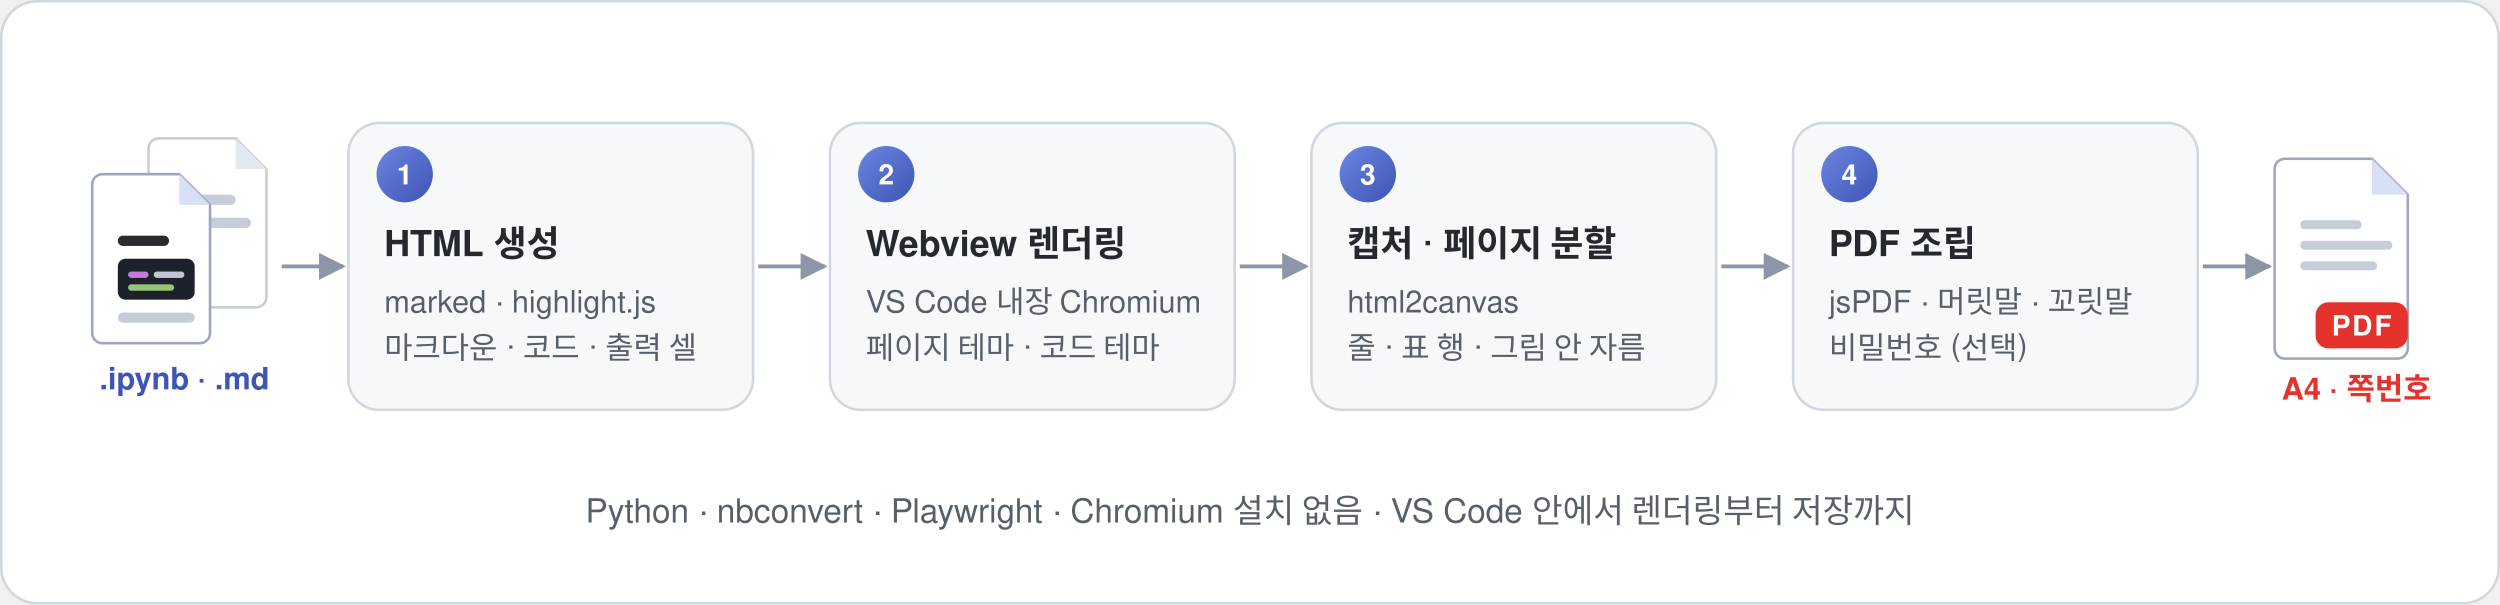
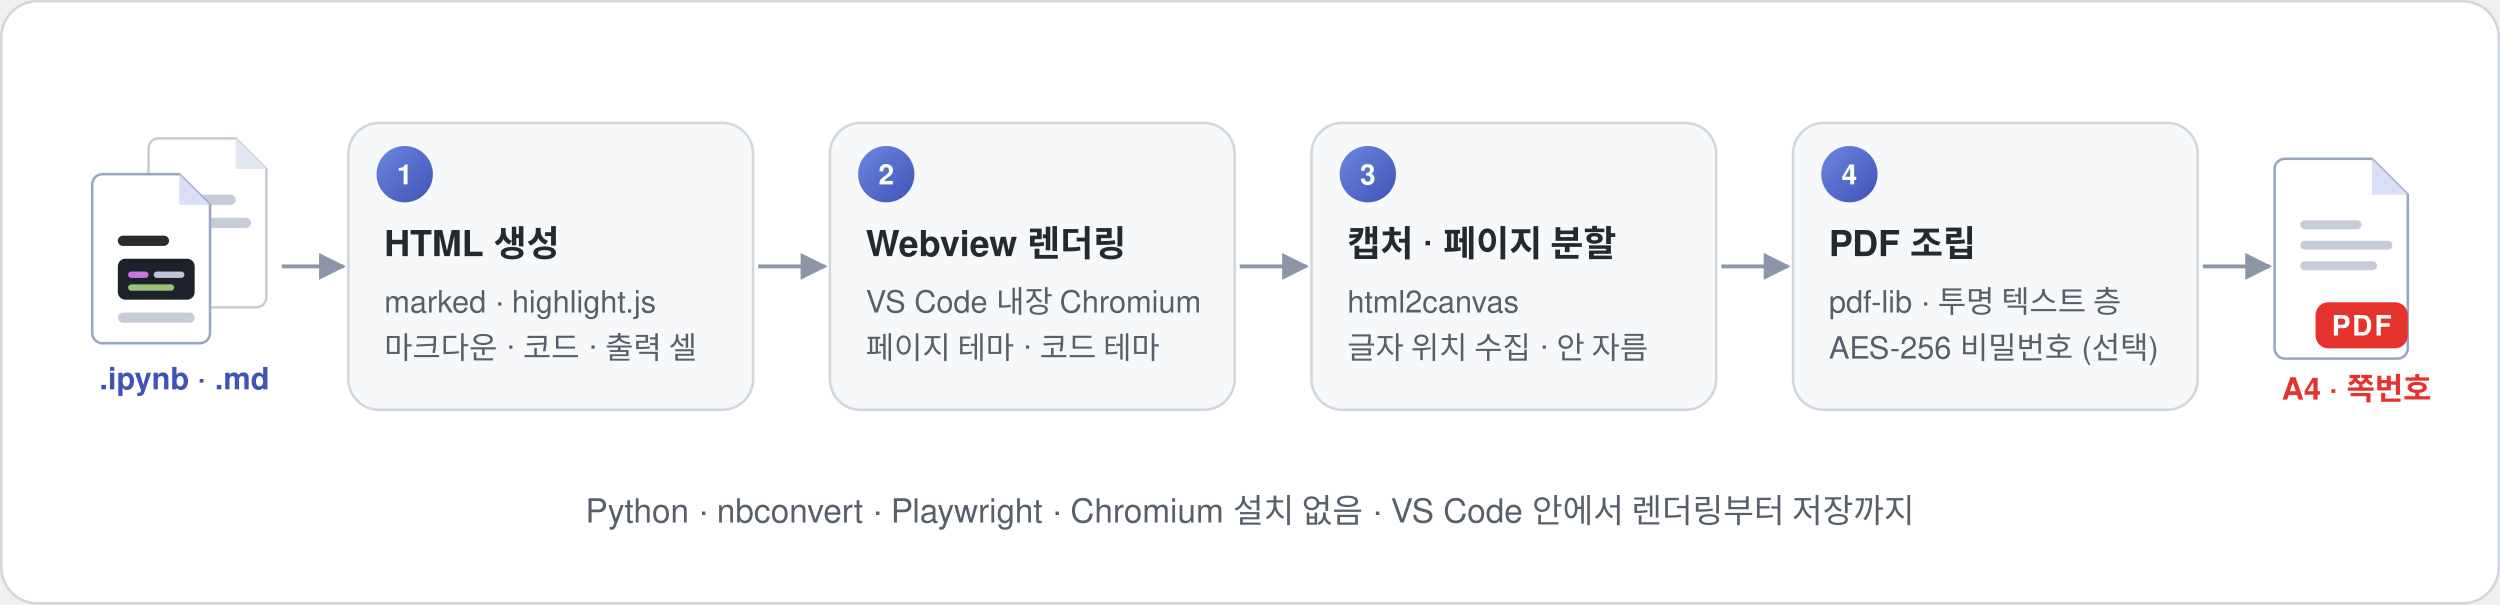
<svg xmlns="http://www.w3.org/2000/svg" width="976" height="236" viewBox="0 0 976 236" font-family="-apple-system,BlinkMacSystemFont,'Segoe UI',Helvetica,Arial,'Apple SD Gothic Neo','Malgun Gothic','Noto Sans KR',sans-serif">
  <defs>
    <marker id="arrow" viewBox="0 0 10 10" refX="9" refY="5" markerWidth="7" markerHeight="7" orient="auto">
      <path d="M0 0 L10 5 L0 10 z" fill="#8c96a8" />
    </marker>
    <linearGradient id="indigo" x1="0" y1="0" x2="1" y2="1">
      <stop offset="0" stop-color="#6b86e0" />
      <stop offset="1" stop-color="#3f54b5" />
    </linearGradient>
  </defs>
  <rect x="0.5" y="0.5" width="975" height="235" rx="14" fill="#ffffff" stroke="#d0d7de" />
  <g transform="translate(40 54)">
    <path d="M22 0 h30 l12 12 v50 a4 4 0 0 1 -4 4 h-38 a4 4 0 0 1 -4 -4 v-58 a4 4 0 0 1 4 -4 z" fill="#ffffff" stroke="#c7cdd8" />
    <path d="M52 0 v12 h12 z" fill="#e3e7ef" />
    <rect x="28" y="22" width="24" height="4" rx="2" fill="#c7cdd8" />
    <rect x="28" y="31" width="30" height="4" rx="2" fill="#c7cdd8" />
    <path d="M0 14 h30 l12 12 v50 a4 4 0 0 1 -4 4 h-38 a4 4 0 0 1 -4 -4 v-58 a4 4 0 0 1 4 -4 z" fill="#ffffff" stroke="#9aa6c2" />
    <path d="M30 14 v12 h12 z" fill="#d9e0f5" />
    <rect x="6" y="38" width="20" height="4" rx="2" fill="#2b2b2f" />
    <rect x="6" y="47" width="30" height="16" rx="3" fill="#1d222a" />
    <rect x="10" y="52" width="8" height="2.5" rx="1.25" fill="#c678dd" />
    <rect x="20" y="52" width="12" height="2.5" rx="1.25" fill="#c0c6d3" />
    <rect x="10" y="57" width="18" height="2.5" rx="1.25" fill="#98c379" />
    <rect x="6" y="68" width="30" height="4" rx="2" fill="#c7cdd8" />
  </g>
  <text x="72" y="152" text-anchor="middle" font-size="12" font-weight="700" fill="#3f54b5">.ipynb · .md</text>
  <line x1="110" y1="104" x2="134" y2="104" stroke="#8c96a8" stroke-width="1.5" marker-end="url(#arrow)" />
  <g font-size="12" fill="#57606a">
    <rect x="136" y="48" width="158" height="112" rx="12" fill="#f6f8fa" stroke="#d0d7de" />
    <circle cx="158" cy="68" r="11" fill="url(#indigo)" />
    <text x="158" y="72" text-anchor="middle" font-size="11" font-weight="700" fill="#ffffff">1</text>
    <text x="150" y="100" font-size="14" font-weight="700" fill="#24292f">HTML 생성</text>
    <text x="150" y="122">marked · highlight.js</text>
    <text x="150" y="140">마크다운 · 코드 · 출력 셀</text>
    <line x1="296" y1="104" x2="322" y2="104" stroke="#8c96a8" stroke-width="1.5" marker-end="url(#arrow)" />
    <rect x="324" y="48" width="158" height="112" rx="12" fill="#f6f8fa" stroke="#d0d7de" />
    <circle cx="346" cy="68" r="11" fill="url(#indigo)" />
    <text x="346" y="72" text-anchor="middle" font-size="11" font-weight="700" fill="#ffffff">2</text>
    <text x="338" y="100" font-size="14" font-weight="700" fill="#24292f">Webview 렌더링</text>
    <text x="338" y="122">VS Code 내장 Chromium</text>
    <text x="338" y="140">페이지 테마 · 코드 테마</text>
    <line x1="484" y1="104" x2="510" y2="104" stroke="#8c96a8" stroke-width="1.5" marker-end="url(#arrow)" />
    <rect x="512" y="48" width="158" height="112" rx="12" fill="#f6f8fa" stroke="#d0d7de" />
    <circle cx="534" cy="68" r="11" fill="url(#indigo)" />
    <text x="534" y="72" text-anchor="middle" font-size="11" font-weight="700" fill="#ffffff">3</text>
    <text x="526" y="100" font-size="14" font-weight="700" fill="#24292f">캡처 · 페이지 분할</text>
    <text x="526" y="122">html2canvas</text>
-     <text x="526" y="140">줄 · 표 행 · 그림 안 자름</text>
+     <text x="526" y="140">글자 위치 수집 · 안 자름</text>
    <line x1="672" y1="104" x2="698" y2="104" stroke="#8c96a8" stroke-width="1.5" marker-end="url(#arrow)" />
    <rect x="700" y="48" width="158" height="112" rx="12" fill="#f6f8fa" stroke="#d0d7de" />
    <circle cx="722" cy="68" r="11" fill="url(#indigo)" />
    <text x="722" y="72" text-anchor="middle" font-size="11" font-weight="700" fill="#ffffff">4</text>
    <text x="714" y="100" font-size="14" font-weight="700" fill="#24292f">PDF 조립</text>
-     <text x="714" y="122">jsPDF · 머릿말 · 꼬릿말</text>
-     <text x="714" y="140">비밀번호 (선택)</text>
+     <text x="714" y="122">pdf-lib · 투명 텍스트 층</text>
+     <text x="714" y="140">AES-256 비밀번호 (선택)</text>
  </g>
  <line x1="860" y1="104" x2="886" y2="104" stroke="#8c96a8" stroke-width="1.5" marker-end="url(#arrow)" />
  <g transform="translate(892 62)">
    <path d="M0 0 h34 l14 14 v60 a4 4 0 0 1 -4 4 h-44 a4 4 0 0 1 -4 -4 v-70 a4 4 0 0 1 4 -4 z" fill="#ffffff" stroke="#9aa6c2" />
    <path d="M34 0 v14 h14 z" fill="#d9e0f5" />
    <rect x="6" y="24" width="24" height="3.5" rx="1.75" fill="#c7cdd8" />
    <rect x="6" y="32" width="36" height="3.5" rx="1.75" fill="#c7cdd8" />
    <rect x="6" y="40" width="30" height="3.5" rx="1.75" fill="#c7cdd8" />
    <rect x="12" y="56" width="36" height="18" rx="5" fill="#e5322d" />
    <text x="30" y="69" text-anchor="middle" font-size="11" font-weight="700" fill="#ffffff" letter-spacing="0.8">PDF</text>
  </g>
  <text x="920" y="156" text-anchor="middle" font-size="12" font-weight="700" fill="#e5322d">A4 · 쪽번호</text>
  <text x="488" y="204" text-anchor="middle" font-size="13" fill="#57606a">Python · nbconvert · Playwright · Chromium 설치 없음 · VS Code 안에서 렌더링부터 저장까지</text>
</svg>
